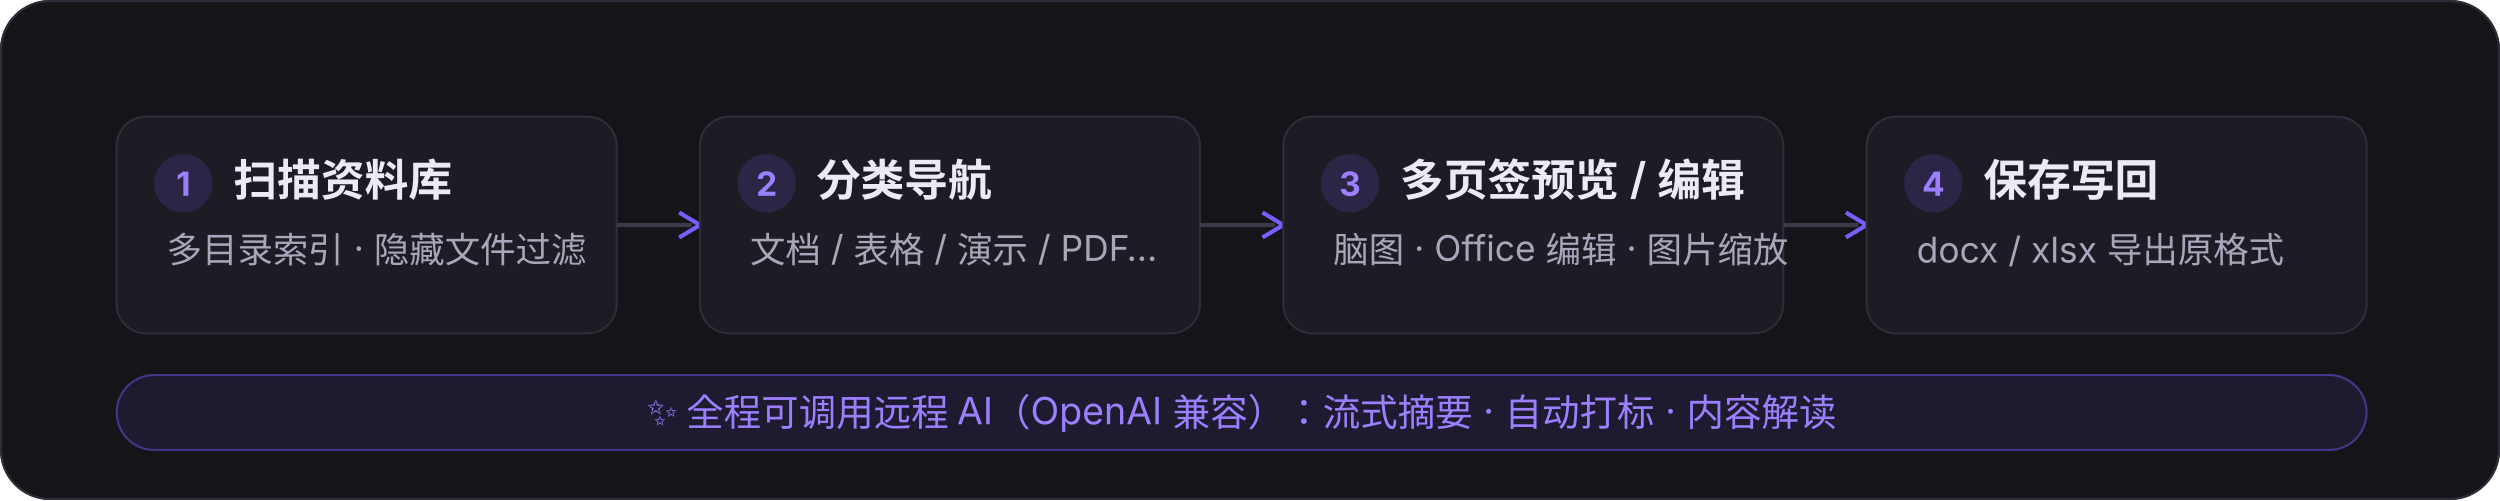
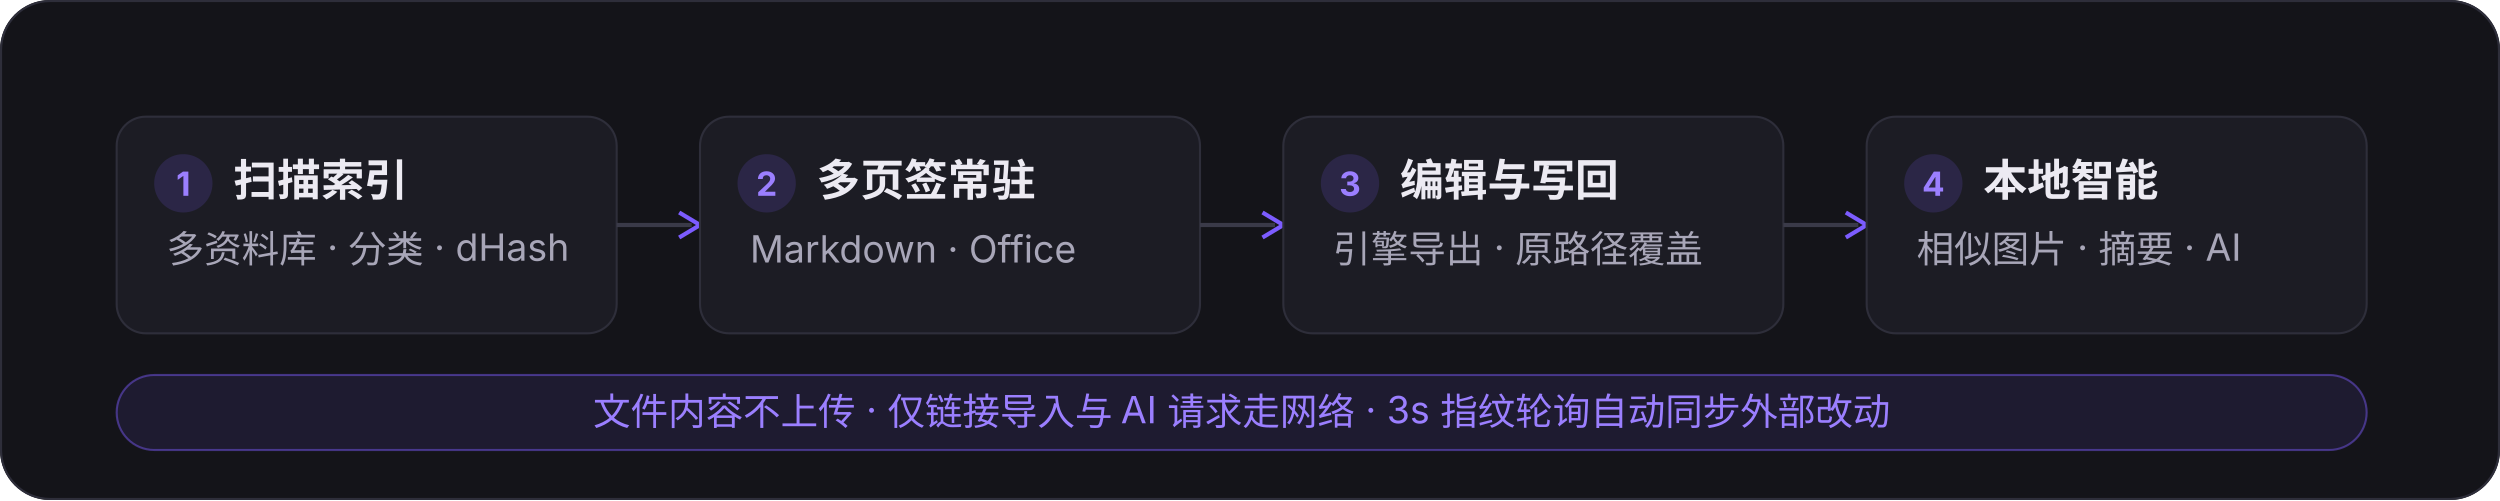
<svg xmlns="http://www.w3.org/2000/svg" width="1200" height="240" viewBox="0 0 1200 240" role="img" aria-labelledby="wf-title wf-desc">
  <rect width="1200" height="240" rx="24" fill="#141419" />
  <rect x="0.5" y="0.5" width="1199" height="239" rx="23.5" fill="none" stroke="#2E2E3A" />
  <g font-family="-apple-system, BlinkMacSystemFont, 'PingFang SC', sans-serif">
    <g>
      <rect x="56" y="56" width="240" height="104" rx="14" fill="#1C1C24" stroke="#2E2E3A" />
      <circle cx="88" cy="88" r="14" fill="rgba(124,92,255,0.16)" />
      <text x="88" y="94" text-anchor="middle" font-size="16" font-weight="700" fill="#9B7FFF">1</text>
-       <text x="112" y="94" font-size="21" font-weight="600" fill="#ECEAF2">扫描资料库</text>
-       <text x="80" y="126" font-size="17" fill="#A8A6B8">多目录索引 · 隐藏文件过滤</text>
+       <text x="112" y="94" font-size="21" font-weight="600" fill="#ECEAF2">扫描索引</text>
+       <text x="80" y="126" font-size="18" fill="#A8A6B8">多资料库 · 分类 · dHash</text>
    </g>
    <path d="M296 108 h36" stroke="#3A3A48" stroke-width="2" />
    <path d="M326 102 l10 6 -10 6" fill="none" stroke="#7C5CFF" stroke-width="2" />
    <g>
      <rect x="336" y="56" width="240" height="104" rx="14" fill="#1C1C24" stroke="#2E2E3A" />
      <circle cx="368" cy="88" r="14" fill="rgba(124,92,255,0.16)" />
      <text x="368" y="94" text-anchor="middle" font-size="16" font-weight="700" fill="#9B7FFF">2</text>
-       <text x="392" y="94" font-size="21" font-weight="600" fill="#ECEAF2">分类导航</text>
-       <text x="360" y="126" font-size="17" fill="#A8A6B8">文档 / 表格 / 演示 / PDF…</text>
+       <text x="392" y="94" font-size="21" font-weight="600" fill="#ECEAF2">多页签常驻</text>
+       <text x="360" y="126" font-size="18" fill="#A8A6B8">Markdown · Office</text>
    </g>
    <path d="M576 108 h36" stroke="#3A3A48" stroke-width="2" />
    <path d="M606 102 l10 6 -10 6" fill="none" stroke="#7C5CFF" stroke-width="2" />
    <g>
      <rect x="616" y="56" width="240" height="104" rx="14" fill="#1C1C24" stroke="#2E2E3A" />
      <circle cx="648" cy="88" r="14" fill="rgba(124,92,255,0.16)" />
      <text x="648" y="94" text-anchor="middle" font-size="16" font-weight="700" fill="#9B7FFF">3</text>
-       <text x="672" y="94" font-size="21" font-weight="600" fill="#ECEAF2">多页签预览 / 编辑</text>
-       <text x="640" y="126" font-size="17" fill="#A8A6B8">脑图 · Office 编辑 · 图片缩放</text>
+       <text x="672" y="94" font-size="21" font-weight="600" fill="#ECEAF2">编辑与写回</text>
+       <text x="640" y="126" font-size="18" fill="#A8A6B8">引擎导出 · 原路径覆盖</text>
    </g>
    <path d="M856 108 h36" stroke="#3A3A48" stroke-width="2" />
    <path d="M886 102 l10 6 -10 6" fill="none" stroke="#7C5CFF" stroke-width="2" />
    <g>
      <rect x="896" y="56" width="240" height="104" rx="14" fill="#1C1C24" stroke="#2E2E3A" />
      <circle cx="928" cy="88" r="14" fill="rgba(124,92,255,0.16)" />
      <text x="928" y="94" text-anchor="middle" font-size="16" font-weight="700" fill="#9B7FFF">4</text>
-       <text x="952" y="94" font-size="21" font-weight="600" fill="#ECEAF2">保存写回</text>
-       <text x="920" y="126" font-size="17" fill="#A8A6B8">docx / xlsx 导出原格式</text>
+       <text x="952" y="94" font-size="21" font-weight="600" fill="#ECEAF2">本地智能</text>
+       <text x="920" y="126" font-size="18" fill="#A8A6B8">相似图片 · 摘要 · AI</text>
    </g>
    <rect x="56" y="180" width="1080" height="36" rx="18" fill="rgba(124,92,255,0.10)" stroke="rgba(124,92,255,0.45)" />
-     <text x="596" y="204" text-anchor="middle" font-size="18" fill="#9B7FFF">✨ 全程可调用远程 AI（OpenAI 兼容）：流式摘要 · 自动打标 · 内容解读</text>
+     <text x="596" y="204" text-anchor="middle" font-size="18" fill="#9B7FFF">文件内容不上传 · 仅链接导入与 AI 请求走网络 · 3s 指纹轮询自动同步外部改动</text>
  </g>
</svg>
